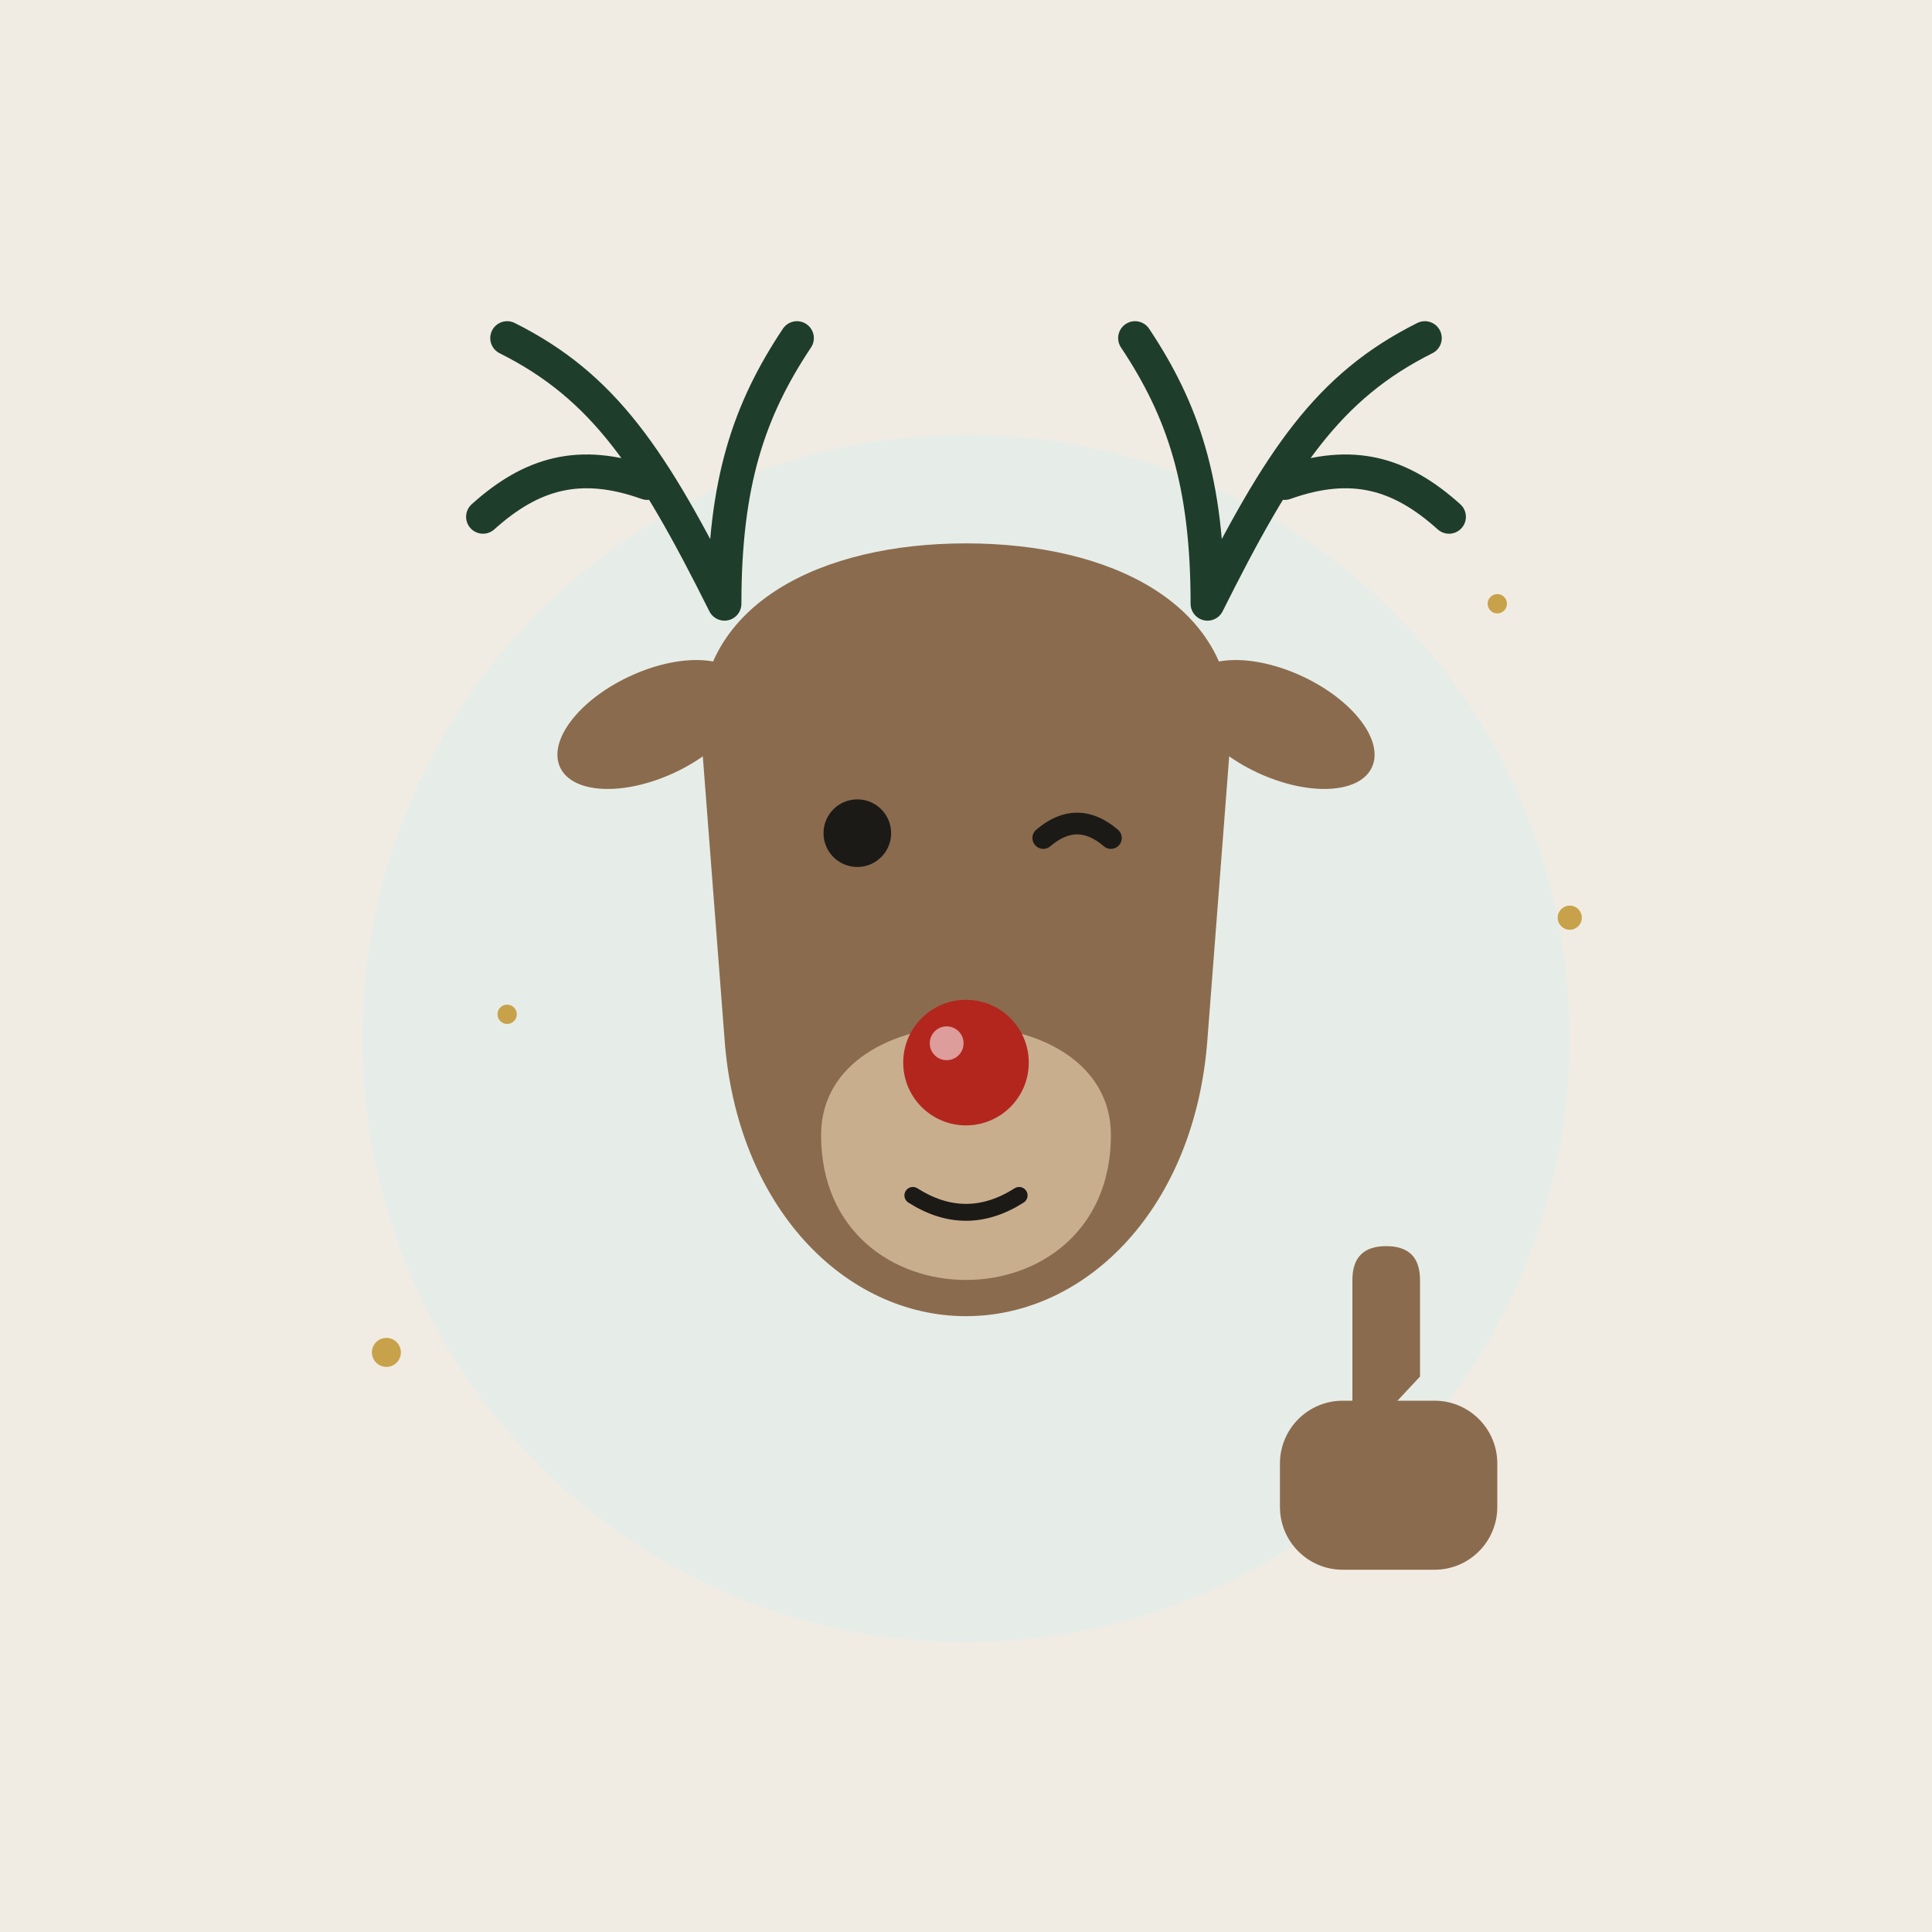
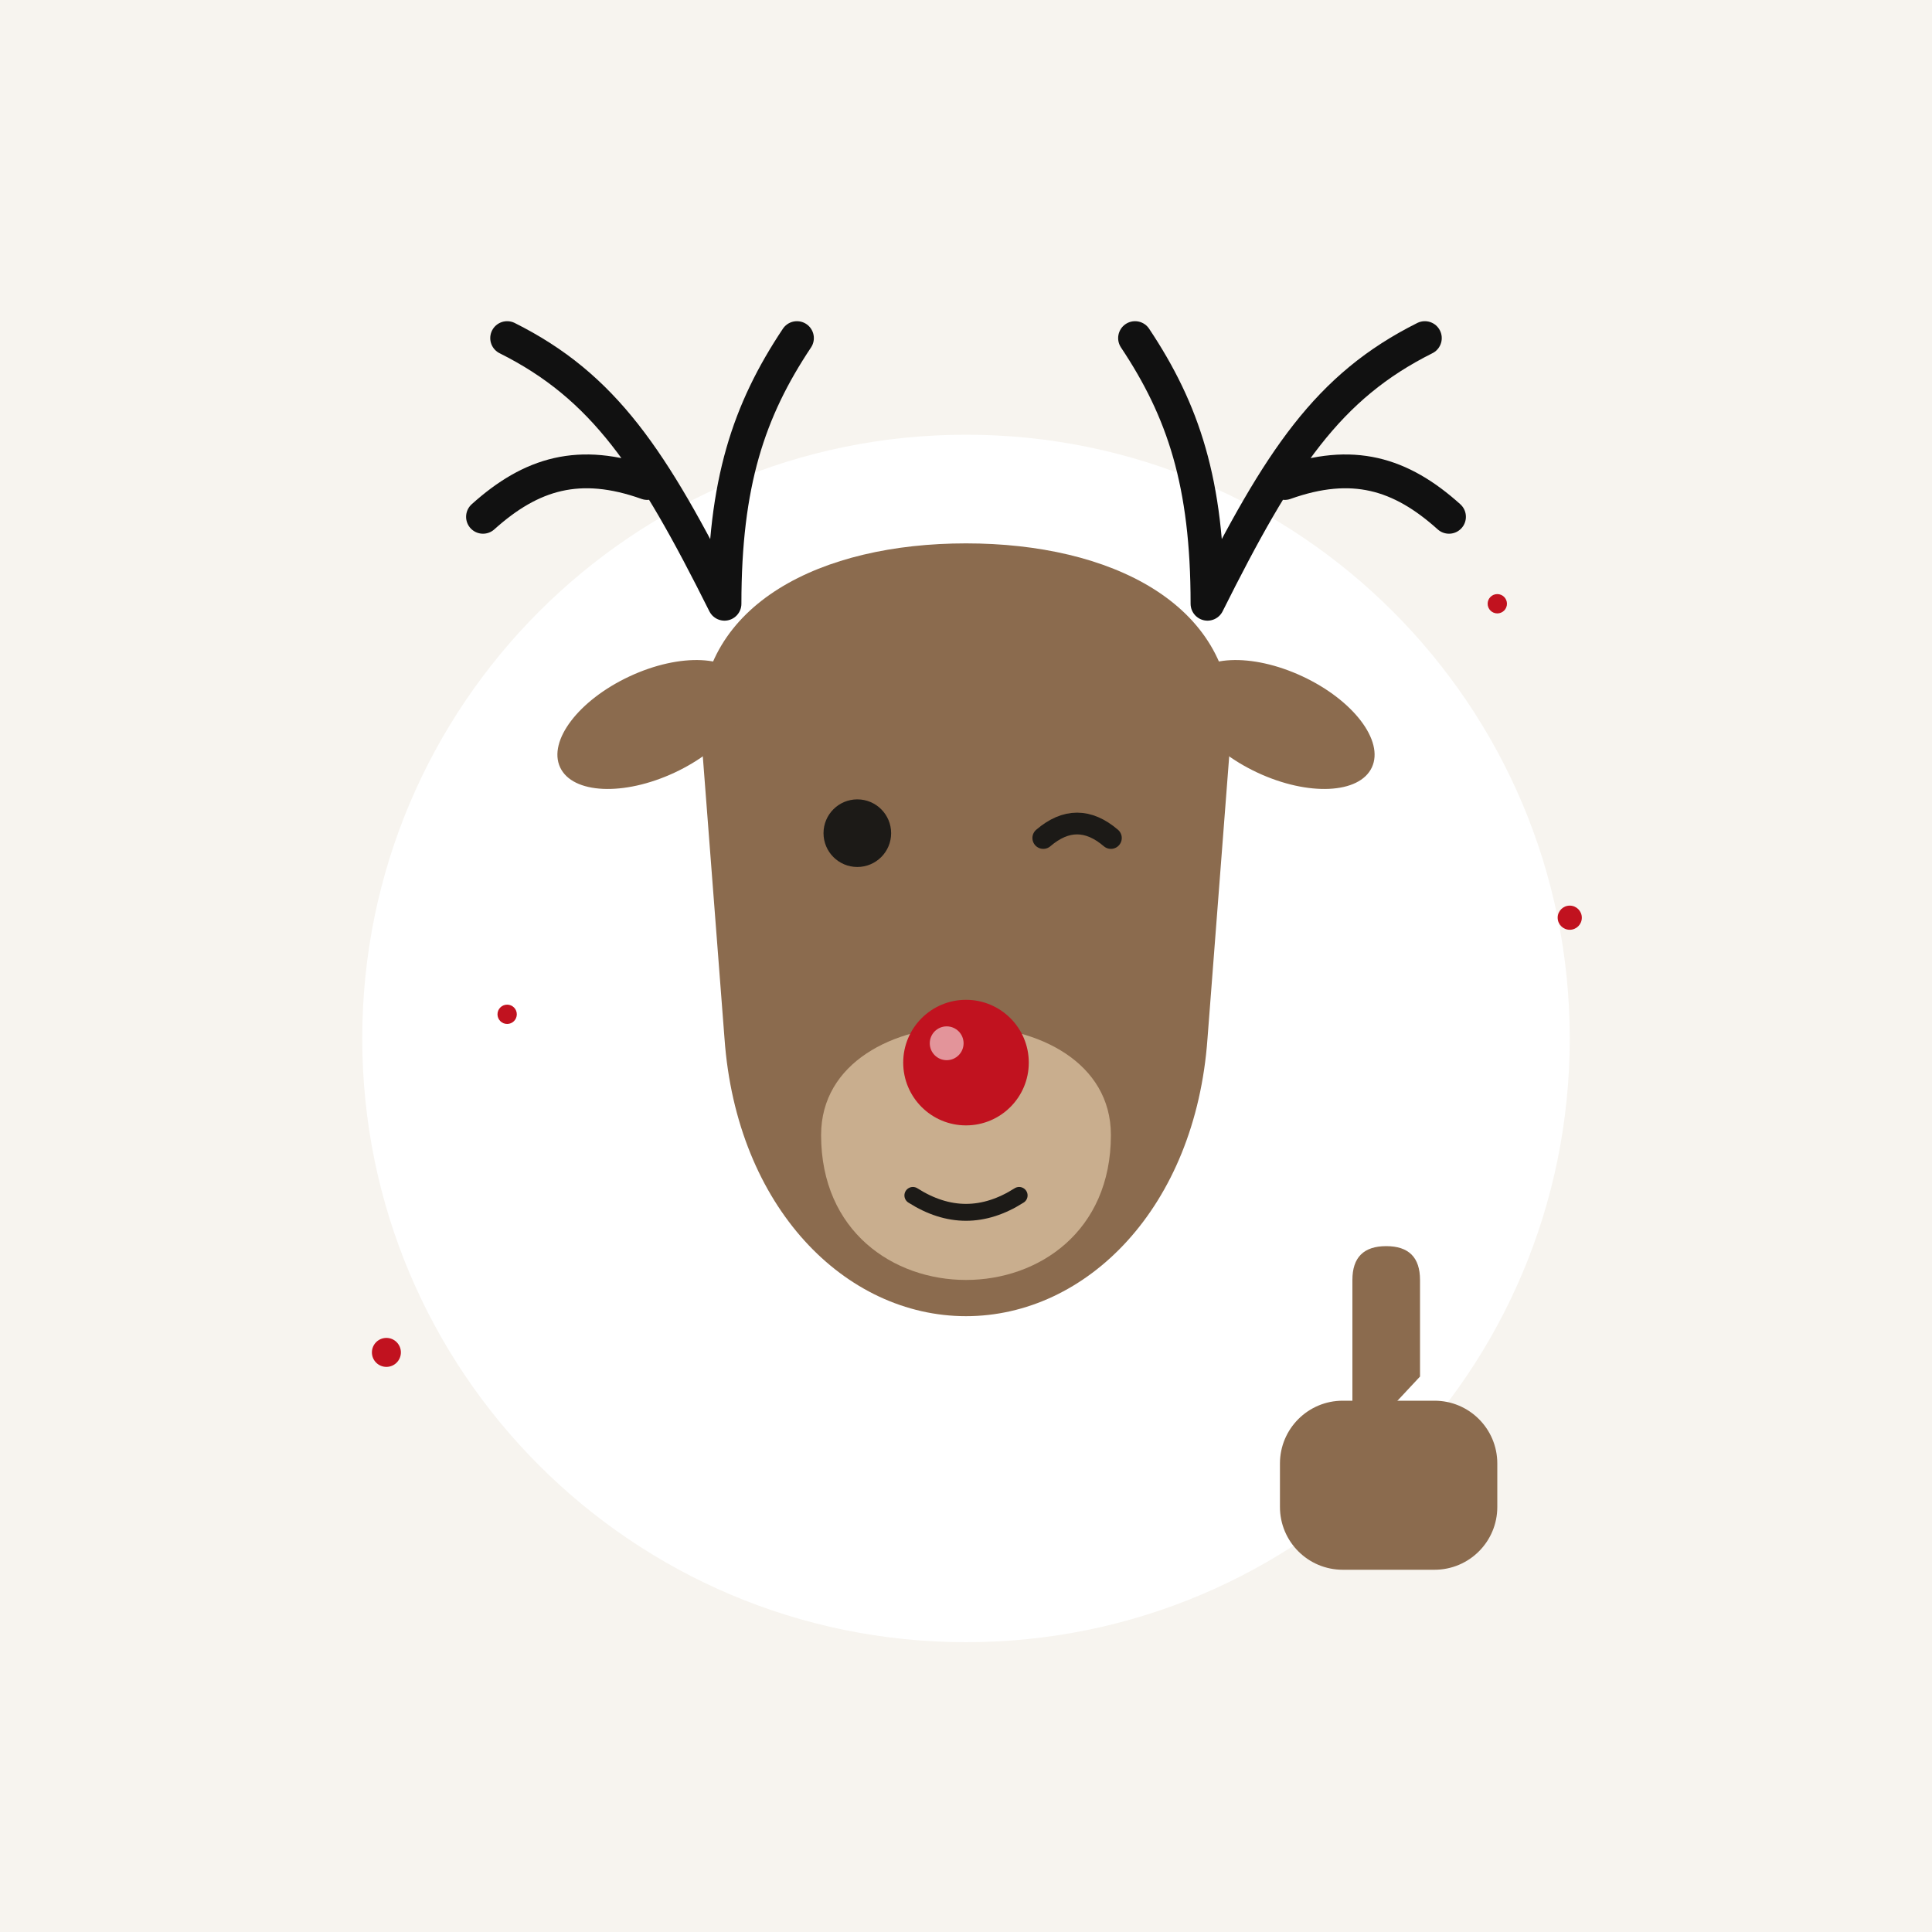
<svg xmlns="http://www.w3.org/2000/svg" viewBox="0 0 800 800" role="img" aria-label="Ilustración del reno Reno Aura">
-   <rect width="800" height="800" fill="#F1ECE3" />
-   <circle cx="400" cy="430" r="250" fill="#E6EDE8" />
-   <g fill="none" stroke="#1F3D2B" stroke-width="14" stroke-linecap="round" stroke-linejoin="round">
+   <rect width="800" height="800" fill="#F7F4EF" />
+   <circle cx="400" cy="430" r="250" fill="#FFFFFF" />
+   <g fill="none" stroke="#111111" stroke-width="14" stroke-linecap="round" stroke-linejoin="round">
    <path d="M300 250 C270 190 250 160 210 140 M268 200 C240 190 220 196 200 214 M300 250 C300 200 310 170 330 140" />
    <path d="M500 250 C530 190 550 160 590 140 M532 200 C560 190 580 196 600 214 M500 250 C500 200 490 170 470 140" />
  </g>
  <path d="M290 300 C290 250 340 225 400 225 C460 225 510 250 510 300 L500 430 C495 500 450 545 400 545 C350 545 305 500 300 430 Z" fill="#8B6B4E" />
  <ellipse cx="270" cy="300" rx="42" ry="22" transform="rotate(-25 270 300)" fill="#8B6B4E" />
  <ellipse cx="530" cy="300" rx="42" ry="22" transform="rotate(25 530 300)" fill="#8B6B4E" />
  <path d="M340 470 C340 440 370 425 400 425 C430 425 460 440 460 470 C460 510 430 530 400 530 C370 530 340 510 340 470 Z" fill="#C9AE8E" />
  <circle cx="355" cy="345" r="14" fill="#1C1A17" />
  <path d="M432 347 q14 -12 28 0" stroke="#1C1A17" stroke-width="9" fill="none" stroke-linecap="round" />
-   <circle cx="400" cy="440" r="26" fill="#B3261E" />
+   <circle cx="400" cy="440" r="26" fill="#C1121F" />
  <circle cx="392" cy="432" r="7" fill="#fff" opacity=".55" />
  <path d="M378 495 q22 14 44 0" stroke="#1C1A17" stroke-width="7" fill="none" stroke-linecap="round" />
  <path d="M560 600 l0 -70 q0 -14 14 -14 q14 0 14 14 l0 40" fill="#8B6B4E" />
  <rect x="530" y="580" width="90" height="70" rx="26" fill="#8B6B4E" />
-   <g fill="#C8A24A">
+   <g fill="#C1121F">
    <circle cx="160" cy="560" r="6" />
    <circle cx="650" cy="380" r="5" />
    <circle cx="210" cy="420" r="4" />
    <circle cx="620" cy="250" r="4" />
  </g>
</svg>
